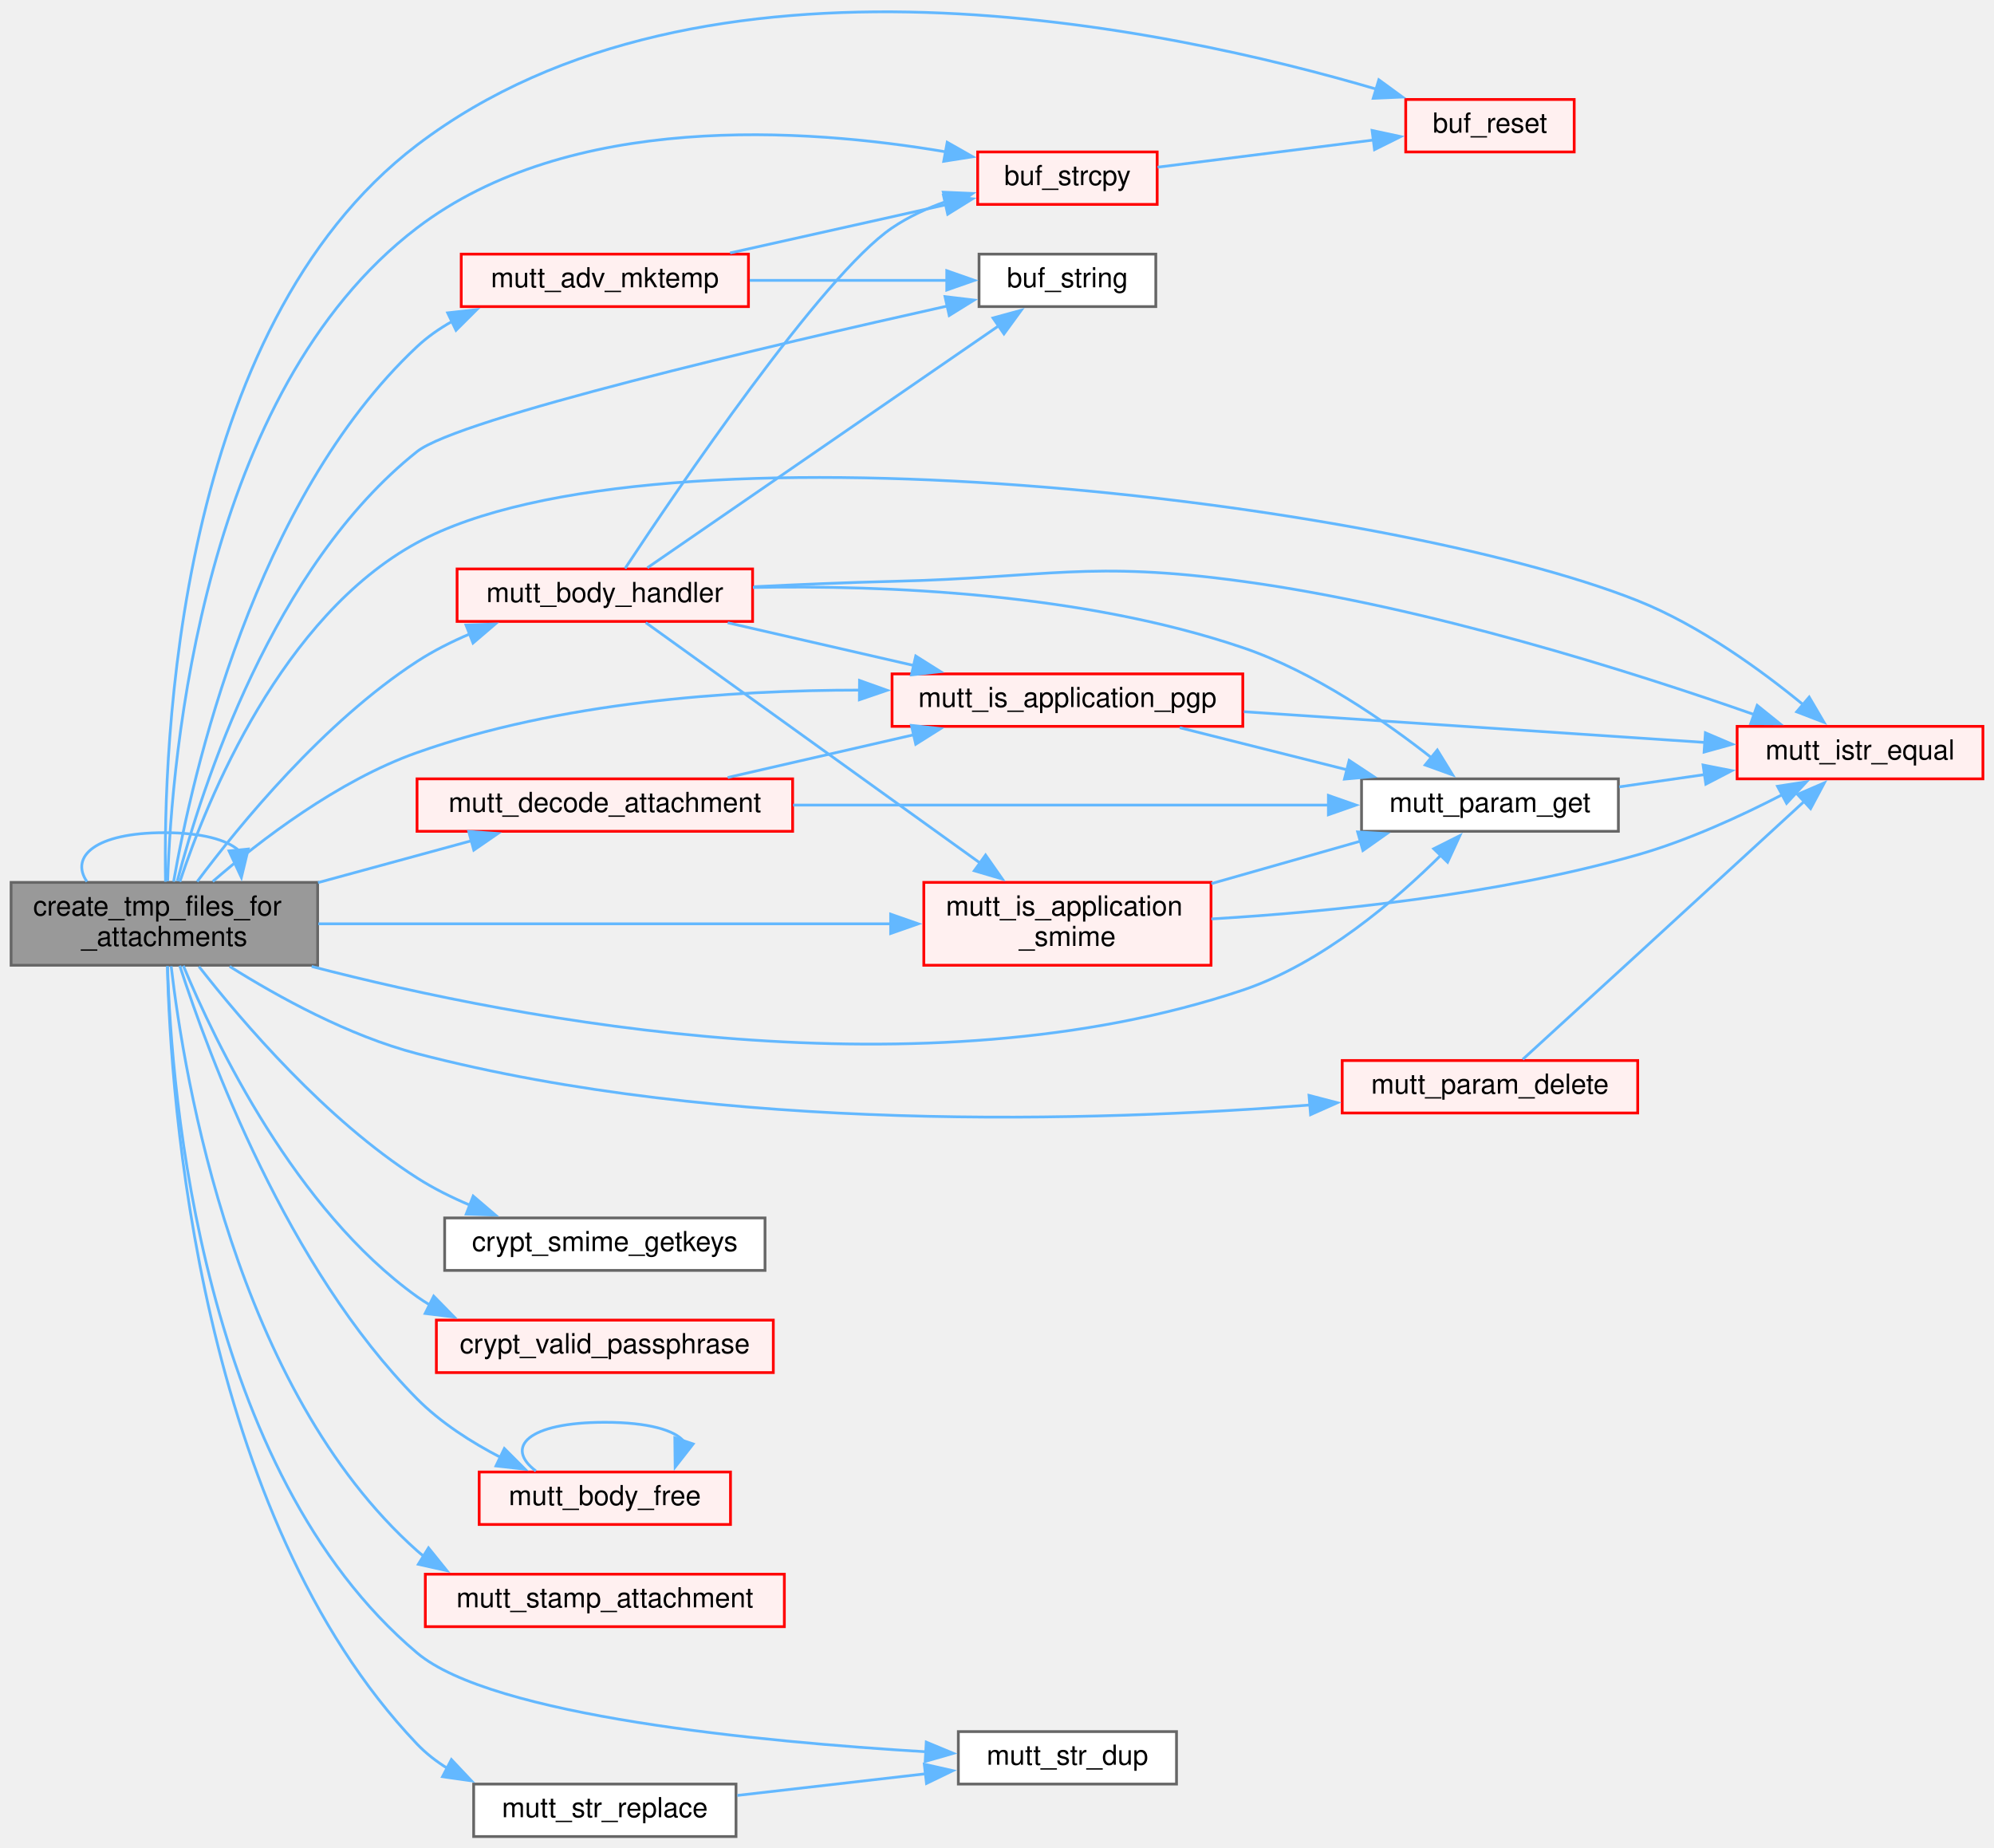
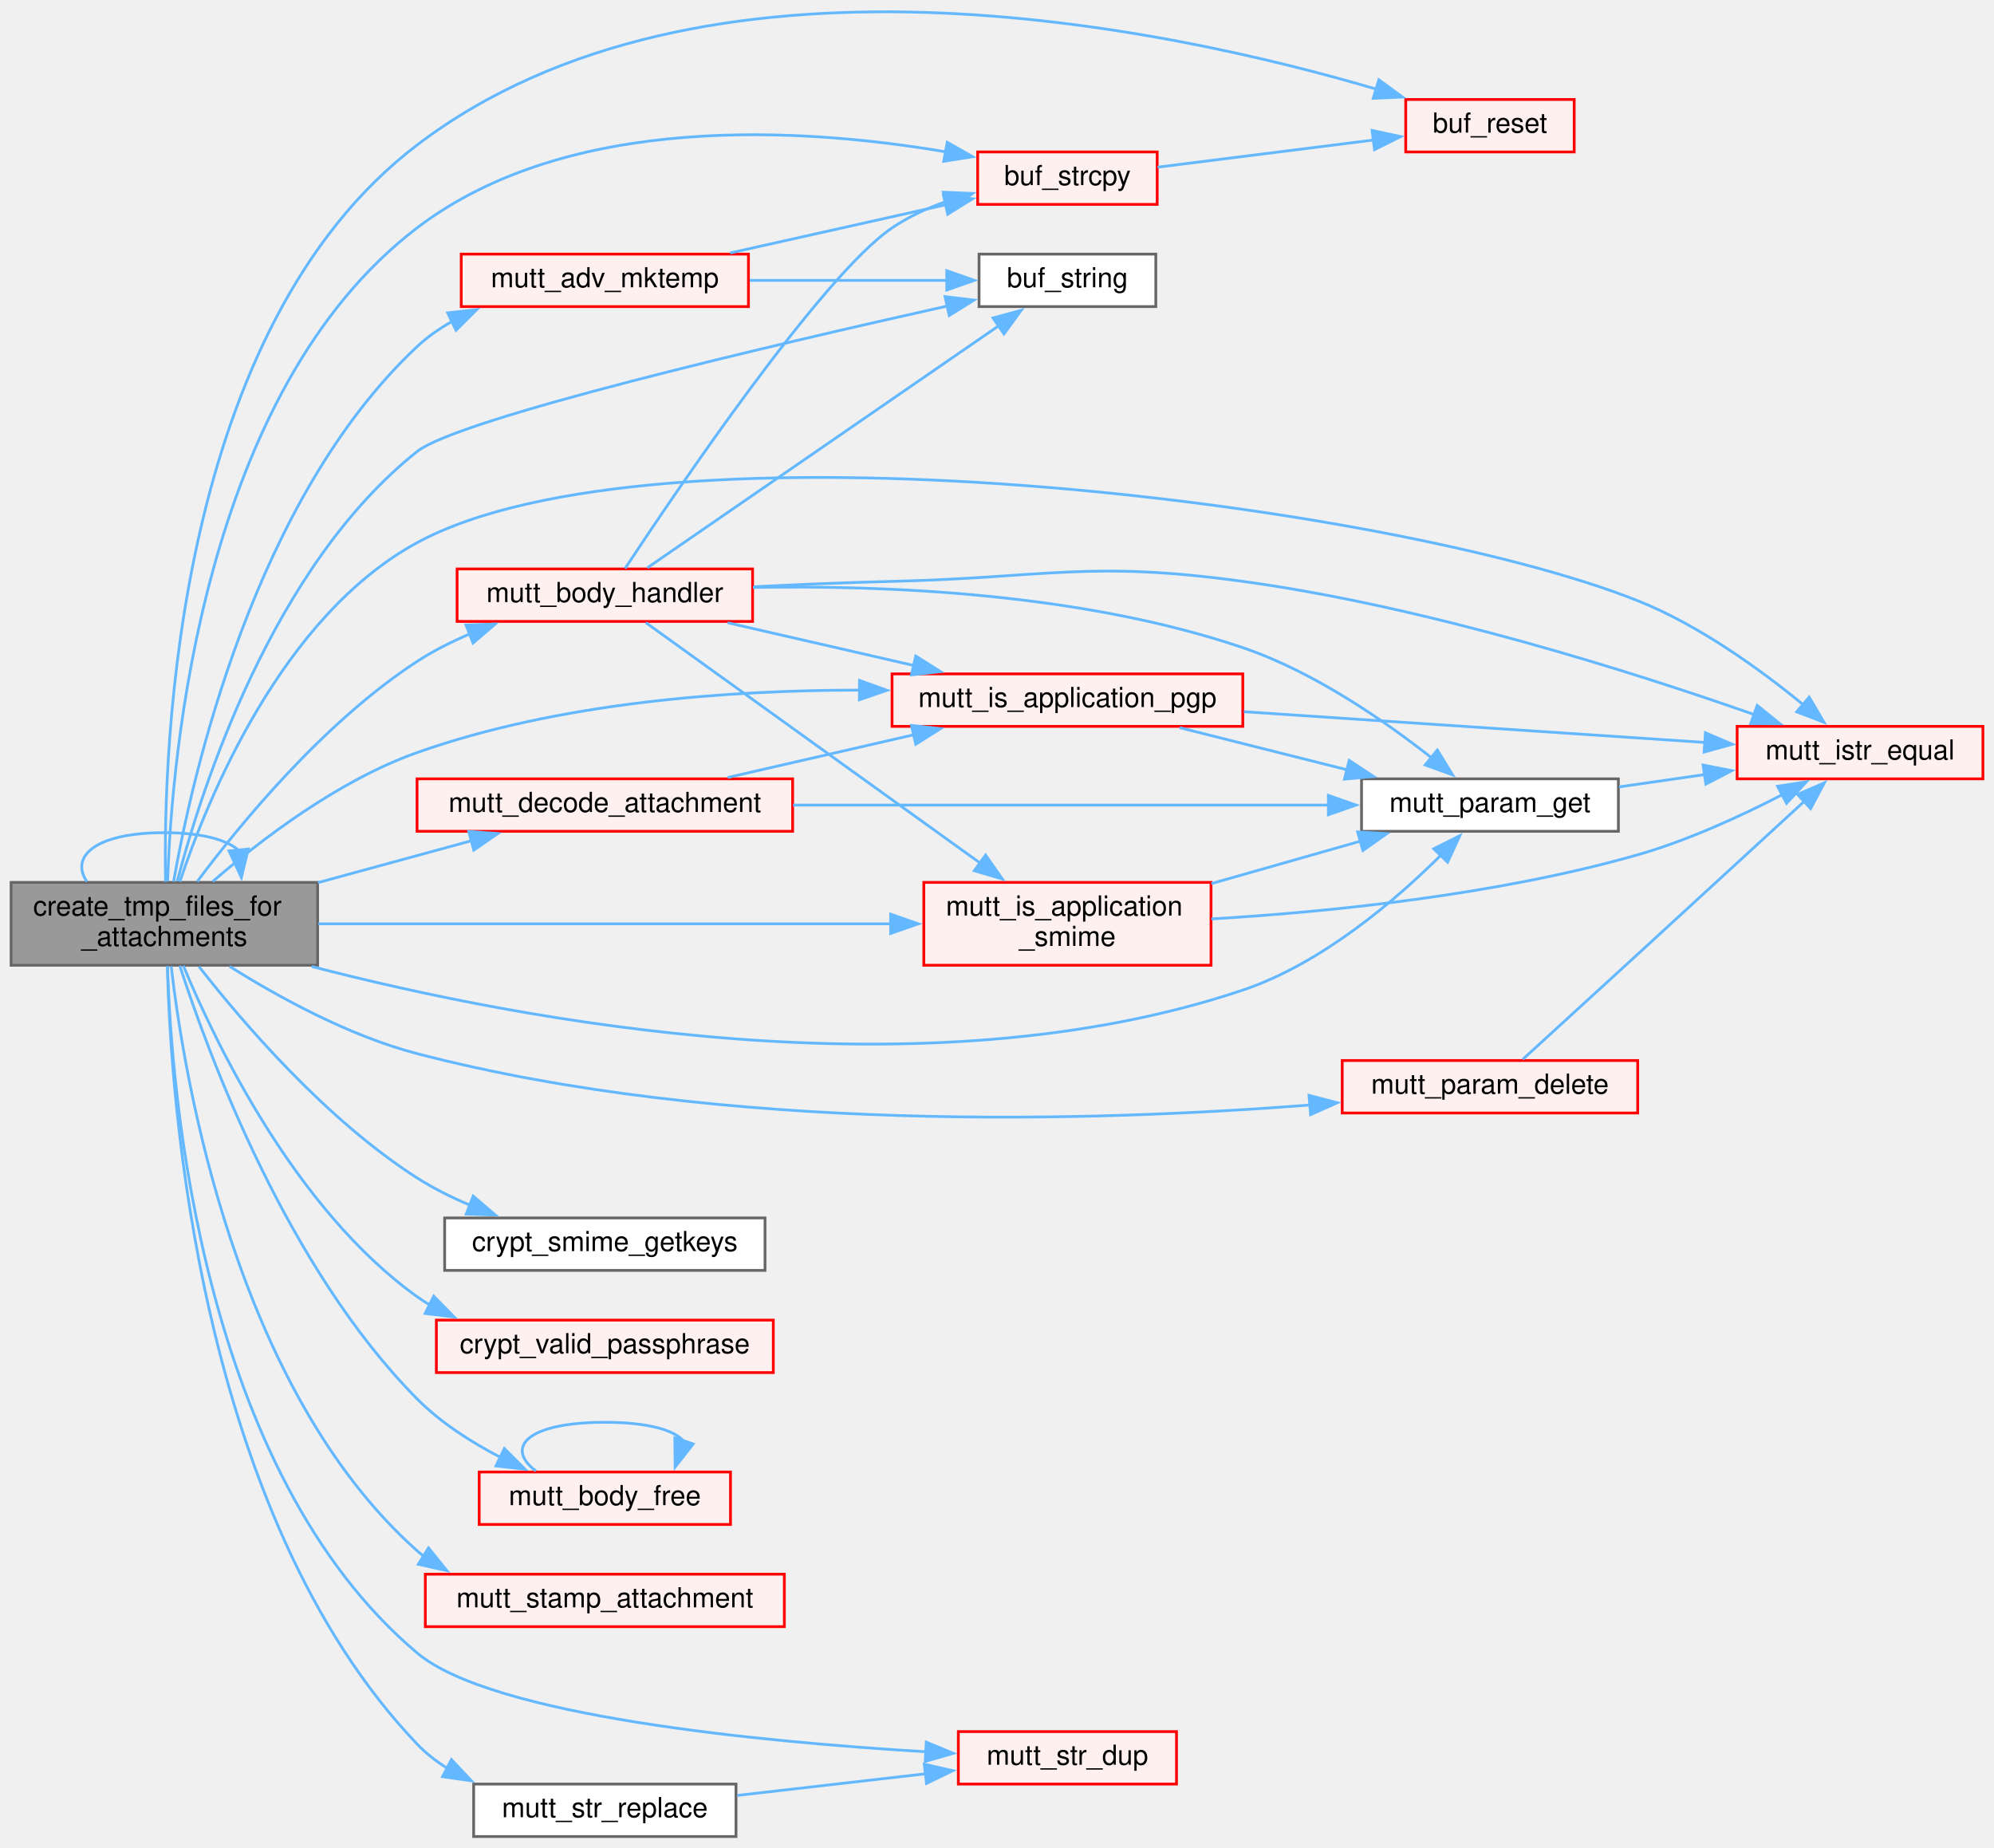
<svg xmlns="http://www.w3.org/2000/svg" xmlns:xlink="http://www.w3.org/1999/xlink" width="722pt" height="669pt" viewBox="0.00 0.00 722.00 669.02">
  <g id="graph0" class="graph" transform="scale(1 1) rotate(0) translate(4 665.02)">
    <g id="node1" class="node">
      <g id="a_node1">
        <a xlink:title="Create temporary files for all attachments.">
          <polygon fill="#999999" stroke="#666666" points="111,-345.5 0,-345.5 0,-315.5 111,-315.5 111,-345.5" />
          <text text-anchor="start" x="8" y="-333.5" font-family="Helvetica,sans-Serif" font-size="10.00">create_tmp_files_for</text>
          <text text-anchor="middle" x="55.5" y="-322.5" font-family="Helvetica,sans-Serif" font-size="10.00">_attachments</text>
        </a>
      </g>
    </g>
    <g id="edge5" class="edge">
      <path fill="none" stroke="#63b8ff" d="M27.46,-345.78C21.23,-354.91 30.58,-363.5 55.5,-363.5 69.13,-363.5 78.1,-360.93 82.41,-357.11" />
      <polygon fill="#63b8ff" stroke="#63b8ff" points="85.88,-357.58 83.39,-347.28 78.92,-356.89 85.88,-357.58" />
    </g>
    <g id="node2" class="node">
      <g id="a_node2">
        <a xlink:href="buffer_8c.html#a3b1f80652b37dc26046f9acdd85a0b05" target="_top" xlink:title="Reset an existing Buffer.">
          <polygon fill="#fff0f0" stroke="red" points="566,-629 505,-629 505,-610 566,-610 566,-629" />
          <text text-anchor="middle" x="535.5" y="-617" font-family="Helvetica,sans-Serif" font-size="10.00">buf_reset</text>
        </a>
      </g>
    </g>
    <g id="edge1" class="edge">
      <path fill="none" stroke="#63b8ff" d="M55.93,-345.74C55.05,-394.29 59.64,-546.02 147,-612.5 250.48,-691.24 418.54,-655.09 494.71,-632.64" />
      <polygon fill="#63b8ff" stroke="#63b8ff" points="495.26,-636.13 503.82,-629.88 493.23,-629.43 495.26,-636.13" />
    </g>
    <g id="node3" class="node">
      <g id="a_node3">
        <a xlink:href="buffer_8c.html#ac958acbd189e463a2c3bbc2f23aaeb1e" target="_top" xlink:title="Copy a string into a Buffer.">
          <polygon fill="#fff0f0" stroke="red" points="415,-610 350,-610 350,-591 415,-591 415,-610" />
          <text text-anchor="middle" x="382.5" y="-598" font-family="Helvetica,sans-Serif" font-size="10.00">buf_strcpy</text>
        </a>
      </g>
    </g>
    <g id="edge2" class="edge">
      <path fill="none" stroke="#63b8ff" d="M56.69,-345.93C58.15,-391.03 69.18,-523.18 147,-582.5 202.13,-624.53 287.27,-618.73 338.38,-610.05" />
      <polygon fill="#63b8ff" stroke="#63b8ff" points="338.97,-613.5 348.18,-608.27 337.71,-606.62 338.97,-613.5" />
    </g>
    <g id="node4" class="node">
      <g id="a_node4">
        <a xlink:href="buffer_8h.html#a728ebc5a947b77c8d56db44ce553a7ab" target="_top" xlink:title="Convert a buffer to a const char * &quot;string&quot;.">
          <polygon fill="white" stroke="#666666" points="414.5,-573 350.5,-573 350.5,-554 414.5,-554 414.5,-573" />
          <text text-anchor="middle" x="382.5" y="-561" font-family="Helvetica,sans-Serif" font-size="10.00">buf_string</text>
        </a>
      </g>
    </g>
    <g id="edge4" class="edge">
      <path fill="none" stroke="#63b8ff" d="M60.18,-345.97C69.01,-379.66 94.66,-459.93 147,-501.5 162.09,-513.49 275.56,-540.05 338.96,-554.2" />
      <polygon fill="#63b8ff" stroke="#63b8ff" points="338.18,-557.61 348.7,-556.36 339.7,-550.78 338.18,-557.61" />
    </g>
    <g id="node5" class="node">
      <g id="a_node5">
        <a xlink:href="cryptglue_8c.html#a3f60f47f4d4dee7f43f502b7244af35f" target="_top" xlink:title="Wrapper for CryptModuleSpecs::smime_getkeys()">
          <polygon fill="white" stroke="#666666" points="273,-224 157,-224 157,-205 273,-205 273,-224" />
          <text text-anchor="middle" x="215" y="-212" font-family="Helvetica,sans-Serif" font-size="10.00">crypt_smime_getkeys</text>
        </a>
      </g>
    </g>
    <g id="edge6" class="edge">
      <path fill="none" stroke="#63b8ff" d="M68.03,-315.04C83.8,-294.86 113.96,-259.62 147,-238.5 152.94,-234.7 159.57,-231.4 166.28,-228.57" />
      <polygon fill="#63b8ff" stroke="#63b8ff" points="167.32,-231.92 175.38,-225.04 164.8,-225.39 167.32,-231.92" />
    </g>
    <g id="node6" class="node">
      <g id="a_node6">
        <a xlink:href="crypt_8c.html#a4ee7f1419a7e39b0e9f1f9d550f4de43" target="_top" xlink:title="Check that we have a usable passphrase, ask if not.">
          <polygon fill="#fff0f0" stroke="red" points="276,-187 154,-187 154,-168 276,-168 276,-187" />
          <text text-anchor="middle" x="215" y="-175" font-family="Helvetica,sans-Serif" font-size="10.00">crypt_valid_passphrase</text>
        </a>
      </g>
    </g>
    <g id="edge7" class="edge">
      <path fill="none" stroke="#63b8ff" d="M62.38,-315.32C74.07,-287.21 102.95,-227.04 147,-195.5 148.55,-194.39 150.16,-193.35 151.82,-192.37" />
      <polygon fill="#63b8ff" stroke="#63b8ff" points="153.03,-195.68 160.45,-188.12 149.93,-189.41 153.03,-195.68" />
    </g>
    <g id="node7" class="node">
      <g id="a_node7">
        <a xlink:href="muttlib_8c.html#acf3a46e57ab84223b270c763ccb166ca" target="_top" xlink:title="Create a temporary file.">
          <polygon fill="#fff0f0" stroke="red" points="267,-573 163,-573 163,-554 267,-554 267,-573" />
          <text text-anchor="middle" x="215" y="-561" font-family="Helvetica,sans-Serif" font-size="10.00">mutt_adv_mktemp</text>
        </a>
      </g>
    </g>
    <g id="edge8" class="edge">
      <path fill="none" stroke="#63b8ff" d="M58.85,-345.76C65.51,-383.88 88,-484.2 147,-539.5 150.75,-543.02 155.06,-546.03 159.63,-548.6" />
      <polygon fill="#63b8ff" stroke="#63b8ff" points="158.08,-551.73 168.61,-552.9 161.11,-545.42 158.08,-551.73" />
    </g>
    <g id="node8" class="node">
      <g id="a_node8">
        <a xlink:href="email_2body_8c.html#a129af1c316fcbc26b55fb48957bab2cb" target="_top" xlink:title="Free a Body.">
          <polygon fill="#fff0f0" stroke="red" points="260.5,-132 169.5,-132 169.5,-113 260.5,-113 260.5,-132" />
          <text text-anchor="middle" x="215" y="-120" font-family="Helvetica,sans-Serif" font-size="10.00">mutt_body_free</text>
        </a>
      </g>
    </g>
    <g id="edge11" class="edge">
      <path fill="none" stroke="#63b8ff" d="M61.09,-315.32C71.55,-282.89 99.96,-205.95 147,-158.5 155.59,-149.83 166.72,-142.73 177.43,-137.19" />
      <polygon fill="#63b8ff" stroke="#63b8ff" points="178.61,-140.51 186.1,-133.02 175.58,-134.2 178.61,-140.51" />
    </g>
    <g id="node9" class="node">
      <g id="a_node9">
        <a xlink:href="handler_8c.html#a3e520d3004995a6c0cf0696edfd209fb" target="_top" xlink:title="Handler for the Body of an email.">
          <polygon fill="#fff0f0" stroke="red" points="268.5,-459 161.5,-459 161.5,-440 268.5,-440 268.5,-459" />
          <text text-anchor="middle" x="215" y="-447" font-family="Helvetica,sans-Serif" font-size="10.00">mutt_body_handler</text>
        </a>
      </g>
    </g>
    <g id="edge13" class="edge">
      <path fill="none" stroke="#63b8ff" d="M67.38,-345.78C82.88,-366.52 113.2,-403.51 147,-425.5 152.91,-429.35 159.52,-432.67 166.22,-435.52" />
      <polygon fill="#63b8ff" stroke="#63b8ff" points="164.73,-438.69 175.32,-439.05 167.27,-432.17 164.73,-438.69" />
    </g>
    <g id="node10" class="node">
      <g id="a_node10">
        <a xlink:href="crypt_8c.html#ad5ae8b8d4fea0b6aa61dc38312e99d15" target="_top" xlink:title="Does the message use PGP?">
          <polygon fill="#fff0f0" stroke="red" points="446,-421 319,-421 319,-402 446,-402 446,-421" />
          <text text-anchor="middle" x="382.5" y="-409" font-family="Helvetica,sans-Serif" font-size="10.00">mutt_is_application_pgp</text>
        </a>
      </g>
    </g>
    <g id="edge28" class="edge">
      <path fill="none" stroke="#63b8ff" d="M73.02,-345.82C90.11,-360.64 118.28,-382.32 147,-392.5 198.48,-410.75 260.16,-415.12 307.34,-415.13" />
      <polygon fill="#63b8ff" stroke="#63b8ff" points="307.22,-418.63 317.19,-415.06 307.17,-411.63 307.22,-418.63" />
    </g>
    <g id="node11" class="node">
      <g id="a_node11">
        <a xlink:href="mutt_2string_8c.html#a29db81d6f5a7dd216cbea75ecf8a5885" target="_top" xlink:title="Compare two strings, ignoring case.">
          <polygon fill="#fff0f0" stroke="red" points="714,-402 625,-402 625,-383 714,-383 714,-402" />
          <text text-anchor="middle" x="669.5" y="-390" font-family="Helvetica,sans-Serif" font-size="10.00">mutt_istr_equal</text>
        </a>
      </g>
    </g>
    <g id="edge30" class="edge">
      <path fill="none" stroke="#63b8ff" d="M61.11,-345.73C71.1,-375.71 97.92,-441.81 147,-468.5 233.39,-515.48 497.64,-483.88 589,-447.5 611.47,-438.55 633.83,-422.25 649.09,-409.71" />
      <polygon fill="#63b8ff" stroke="#63b8ff" points="651.09,-412.6 656.45,-403.47 646.56,-407.27 651.09,-412.6" />
    </g>
    <g id="node12" class="node">
      <g id="a_node12">
        <a xlink:href="parameter_8c.html#a31d10561ad6b3637e7591569b903aa33" target="_top" xlink:title="Find a matching Parameter.">
          <polygon fill="white" stroke="#666666" points="582,-383 489,-383 489,-364 582,-364 582,-383" />
          <text text-anchor="middle" x="535.5" y="-371" font-family="Helvetica,sans-Serif" font-size="10.00">mutt_param_get</text>
        </a>
      </g>
    </g>
    <g id="edge33" class="edge">
      <path fill="none" stroke="#63b8ff" d="M108.85,-315.06C185.2,-295.24 330.56,-267.73 446,-306.5 474.78,-316.17 501.65,-339.31 518.07,-355.68" />
      <polygon fill="#63b8ff" stroke="#63b8ff" points="515.13,-357.68 524.6,-362.43 520.16,-352.81 515.13,-357.68" />
    </g>
    <g id="node13" class="node">
      <g id="a_node13">
        <a xlink:href="crypt_8c.html#a4073ce5b5fcec6e245dbfa9369016b8e" target="_top" xlink:title="Does the message use S/MIME?">
          <polygon fill="#fff0f0" stroke="red" points="434.5,-345.5 330.5,-345.5 330.5,-315.5 434.5,-315.5 434.5,-345.5" />
          <text text-anchor="start" x="338.5" y="-333.5" font-family="Helvetica,sans-Serif" font-size="10.00">mutt_is_application</text>
          <text text-anchor="middle" x="382.5" y="-322.5" font-family="Helvetica,sans-Serif" font-size="10.00">_smime</text>
        </a>
      </g>
    </g>
    <g id="edge29" class="edge">
      <path fill="none" stroke="#63b8ff" d="M111.26,-330.5C168.62,-330.5 258.57,-330.5 318.75,-330.5" />
      <polygon fill="#63b8ff" stroke="#63b8ff" points="318.49,-334 328.49,-330.5 318.49,-327 318.49,-334" />
    </g>
    <g id="node14" class="node">
      <g id="a_node14">
        <a xlink:href="handler_8c.html#ad6e9c66285fee73e4d9553c565e10fa2" target="_top" xlink:title="Decode an email's attachment.">
          <polygon fill="#fff0f0" stroke="red" points="283,-383 147,-383 147,-364 283,-364 283,-383" />
          <text text-anchor="middle" x="215" y="-371" font-family="Helvetica,sans-Serif" font-size="10.00">mutt_decode_attachment</text>
        </a>
      </g>
    </g>
    <g id="edge25" class="edge">
      <path fill="none" stroke="#63b8ff" d="M111.14,-345.42C129.22,-350.35 149.17,-355.8 166.65,-360.57" />
      <polygon fill="#63b8ff" stroke="#63b8ff" points="165.71,-363.94 176.28,-363.2 167.55,-357.19 165.71,-363.94" />
    </g>
    <g id="node15" class="node">
      <g id="a_node15">
        <a xlink:href="parameter_8c.html#a34454ee6af9d43eeabf80898dc7270b8" target="_top" xlink:title="Delete a matching Parameter.">
          <polygon fill="#fff0f0" stroke="red" points="589,-281 482,-281 482,-262 589,-262 589,-281" />
          <text text-anchor="middle" x="535.5" y="-269" font-family="Helvetica,sans-Serif" font-size="10.00">mutt_param_delete</text>
        </a>
      </g>
    </g>
    <g id="edge31" class="edge">
      <path fill="none" stroke="#63b8ff" d="M79.14,-315.08C96.78,-304 122.33,-289.93 147,-283.5 257.96,-254.58 392.86,-258.84 470.68,-264.92" />
      <polygon fill="#63b8ff" stroke="#63b8ff" points="469.98,-268.38 480.23,-265.71 470.55,-261.4 469.98,-268.38" />
    </g>
    <g id="node16" class="node">
      <g id="a_node16">
        <a xlink:href="sendlib_8c.html#ae75843a591a8292e4f4e42df29c8b2d0" target="_top" xlink:title="Timestamp an Attachment.">
          <polygon fill="#fff0f0" stroke="red" points="280,-95 150,-95 150,-76 280,-76 280,-95" />
          <text text-anchor="middle" x="215" y="-83" font-family="Helvetica,sans-Serif" font-size="10.00">mutt_stamp_attachment</text>
        </a>
      </g>
    </g>
    <g id="edge34" class="edge">
      <path fill="none" stroke="#63b8ff" d="M57.97,-315.15C62.71,-274.26 81.38,-161.87 147,-103.5 147.79,-102.8 148.6,-102.13 149.43,-101.48" />
      <polygon fill="#63b8ff" stroke="#63b8ff" points="151.15,-104.53 157.8,-96.28 147.46,-98.59 151.15,-104.53" />
    </g>
    <g id="node17" class="node">
      <g id="a_node17">
        <a xlink:href="mutt_2string_8c.html#a3fe33d90e4814281cd57de048119c950" target="_top" xlink:title="Copy a string, safely.">
-           <polygon fill="white" stroke="#666666" points="422,-38 343,-38 343,-19 422,-19 422,-38" />
+           <polygon fill="#fff0f0" stroke="red" points="422,-38 343,-38 343,-19 422,-19 422,-38" />
          <text text-anchor="middle" x="382.5" y="-26" font-family="Helvetica,sans-Serif" font-size="10.00">mutt_str_dup</text>
        </a>
      </g>
    </g>
    <g id="edge35" class="edge">
      <path fill="none" stroke="#63b8ff" d="M56.66,-315.01C58.04,-269.02 68.85,-132.41 147,-66.5 174.18,-43.58 271.09,-34.3 331.49,-30.68" />
      <polygon fill="#63b8ff" stroke="#63b8ff" points="331.39,-34.19 341.18,-30.13 331,-27.2 331.39,-34.19" />
    </g>
    <g id="node18" class="node">
      <g id="a_node18">
        <a xlink:href="mutt_2string_8c.html#af8c32ffc64dd55e92001a974a4be6bbf" target="_top" xlink:title="Replace one string with another.">
          <polygon fill="white" stroke="#666666" points="262.5,-19 167.5,-19 167.5,0 262.5,0 262.5,-19" />
          <text text-anchor="middle" x="215" y="-7" font-family="Helvetica,sans-Serif" font-size="10.00">mutt_str_replace</text>
        </a>
      </g>
    </g>
    <g id="edge36" class="edge">
      <path fill="none" stroke="#63b8ff" d="M56.6,-315.21C57.74,-267.03 67.79,-116.62 147,-33.5 150.26,-30.08 154.04,-27.14 158.12,-24.63" />
      <polygon fill="#63b8ff" stroke="#63b8ff" points="159.44,-27.88 166.7,-20.18 156.22,-21.67 159.44,-27.88" />
    </g>
    <g id="edge3" class="edge">
      <path fill="none" stroke="#63b8ff" d="M415.15,-604.48C437.92,-607.35 468.84,-611.24 493.5,-614.34" />
      <polygon fill="#63b8ff" stroke="#63b8ff" points="492.82,-617.78 503.18,-615.56 493.7,-610.84 492.82,-617.78" />
    </g>
    <g id="edge9" class="edge">
      <path fill="none" stroke="#63b8ff" d="M260.35,-573.42C284.65,-578.85 314.63,-585.55 338.69,-590.93" />
      <polygon fill="#63b8ff" stroke="#63b8ff" points="337.62,-594.28 348.15,-593.04 339.15,-587.45 337.62,-594.28" />
    </g>
    <g id="edge10" class="edge">
      <path fill="none" stroke="#63b8ff" d="M267.46,-563.5C290.46,-563.5 317.25,-563.5 339.08,-563.5" />
      <polygon fill="#63b8ff" stroke="#63b8ff" points="338.81,-567 348.81,-563.5 338.81,-560 338.81,-567" />
    </g>
    <g id="edge12" class="edge">
      <path fill="none" stroke="#63b8ff" d="M190.03,-132.37C178.64,-140.94 186.96,-150 215,-150 230.77,-150 240.3,-147.13 243.6,-143.1" />
      <polygon fill="#63b8ff" stroke="#63b8ff" points="246.98,-142.15 240.46,-133.8 240.34,-144.4 246.98,-142.15" />
    </g>
    <g id="edge14" class="edge">
      <path fill="none" stroke="#63b8ff" d="M222.32,-459.17C240.57,-486.82 293.62,-565.28 319,-582.5 324.95,-586.54 331.8,-589.68 338.74,-592.12" />
      <polygon fill="#63b8ff" stroke="#63b8ff" points="337.57,-595.42 348.16,-594.97 339.6,-588.72 337.57,-595.42" />
    </g>
    <g id="edge15" class="edge">
      <path fill="none" stroke="#63b8ff" d="M230.4,-459.42C258.89,-479.04 322.7,-523 357.59,-547.03" />
      <polygon fill="#63b8ff" stroke="#63b8ff" points="355.55,-549.88 365.77,-552.67 359.52,-544.11 355.55,-549.88" />
    </g>
    <g id="edge16" class="edge">
      <path fill="none" stroke="#63b8ff" d="M259.48,-439.52C280.12,-434.78 304.99,-429.07 326.88,-424.04" />
      <polygon fill="#63b8ff" stroke="#63b8ff" points="327.58,-427.47 336.55,-421.82 326.02,-420.65 327.58,-427.47" />
    </g>
    <g id="edge23" class="edge">
      <path fill="none" stroke="#63b8ff" d="M268.91,-452.56C284.99,-453.36 302.71,-454.1 319,-454.5 375.43,-455.87 390.08,-462.15 446,-454.5 512.7,-445.38 587.61,-421.56 631.27,-406.24" />
      <polygon fill="#63b8ff" stroke="#63b8ff" points="632.26,-409.6 640.51,-402.95 629.92,-403.01 632.26,-409.6" />
    </g>
    <g id="edge24" class="edge">
      <path fill="none" stroke="#63b8ff" d="M268.62,-452.3C316.21,-453.18 387.57,-450.34 446,-430.5 471.84,-421.73 497.65,-403.79 514.67,-390.37" />
      <polygon fill="#63b8ff" stroke="#63b8ff" points="516.44,-393.44 521.99,-384.42 512.03,-388.01 516.44,-393.44" />
    </g>
    <g id="edge20" class="edge">
      <path fill="none" stroke="#63b8ff" d="M229.83,-439.56C256.36,-420.48 314.97,-378.34 351.06,-352.38" />
      <polygon fill="#63b8ff" stroke="#63b8ff" points="352.86,-355.41 358.93,-346.73 348.77,-349.72 352.86,-355.41" />
    </g>
    <g id="edge17" class="edge">
      <path fill="none" stroke="#63b8ff" d="M446.4,-407.31C496.37,-403.98 565.58,-399.36 613.4,-396.17" />
      <polygon fill="#63b8ff" stroke="#63b8ff" points="613.51,-399.67 623.25,-395.52 613.04,-392.69 613.51,-399.67" />
    </g>
    <g id="edge18" class="edge">
      <path fill="none" stroke="#63b8ff" d="M423.17,-401.52C441.74,-396.84 464.07,-391.22 483.84,-386.25" />
      <polygon fill="#63b8ff" stroke="#63b8ff" points="484.52,-389.69 493.36,-383.85 482.81,-382.9 484.52,-389.69" />
    </g>
    <g id="edge19" class="edge">
      <path fill="none" stroke="#63b8ff" d="M582.3,-380.09C592.36,-381.54 603.11,-383.09 613.5,-384.58" />
      <polygon fill="#63b8ff" stroke="#63b8ff" points="612.67,-388 623.07,-385.96 613.67,-381.07 612.67,-388" />
    </g>
    <g id="edge21" class="edge">
      <path fill="none" stroke="#63b8ff" d="M434.63,-332.27C476.75,-334.77 537.68,-340.84 589,-355.5 607.14,-360.68 626.35,-369.52 641.34,-377.26" />
      <polygon fill="#63b8ff" stroke="#63b8ff" points="639.62,-380.31 650.09,-381.92 642.91,-374.13 639.62,-380.31" />
    </g>
    <g id="edge22" class="edge">
      <path fill="none" stroke="#63b8ff" d="M434.62,-345.06C452.17,-350.05 471.68,-355.61 488.77,-360.48" />
      <polygon fill="#63b8ff" stroke="#63b8ff" points="487.58,-363.78 498.15,-363.15 489.49,-357.04 487.58,-363.78" />
    </g>
    <g id="edge26" class="edge">
      <path fill="none" stroke="#63b8ff" d="M259.48,-383.48C280.12,-388.22 304.99,-393.93 326.88,-398.96" />
      <polygon fill="#63b8ff" stroke="#63b8ff" points="326.02,-402.35 336.55,-401.18 327.58,-395.53 326.02,-402.35" />
    </g>
    <g id="edge27" class="edge">
      <path fill="none" stroke="#63b8ff" d="M283.16,-373.5C340.75,-373.5 422.82,-373.5 477.33,-373.5" />
      <polygon fill="#63b8ff" stroke="#63b8ff" points="477,-377 487,-373.5 477,-370 477,-377" />
    </g>
    <g id="edge32" class="edge">
      <path fill="none" stroke="#63b8ff" d="M547.37,-281.42C557.99,-291.12 574.61,-306.32 589,-319.5 609.75,-338.51 633.52,-360.34 649.62,-375.14" />
      <polygon fill="#63b8ff" stroke="#63b8ff" points="646.86,-377.36 656.59,-381.55 651.6,-372.21 646.86,-377.36" />
    </g>
    <g id="edge37" class="edge">
      <path fill="none" stroke="#63b8ff" d="M262.98,-14.89C284.29,-17.34 309.51,-20.24 331.2,-22.73" />
      <polygon fill="#63b8ff" stroke="#63b8ff" points="330.67,-26.19 341,-23.85 331.47,-19.23 330.67,-26.19" />
    </g>
  </g>
</svg>
